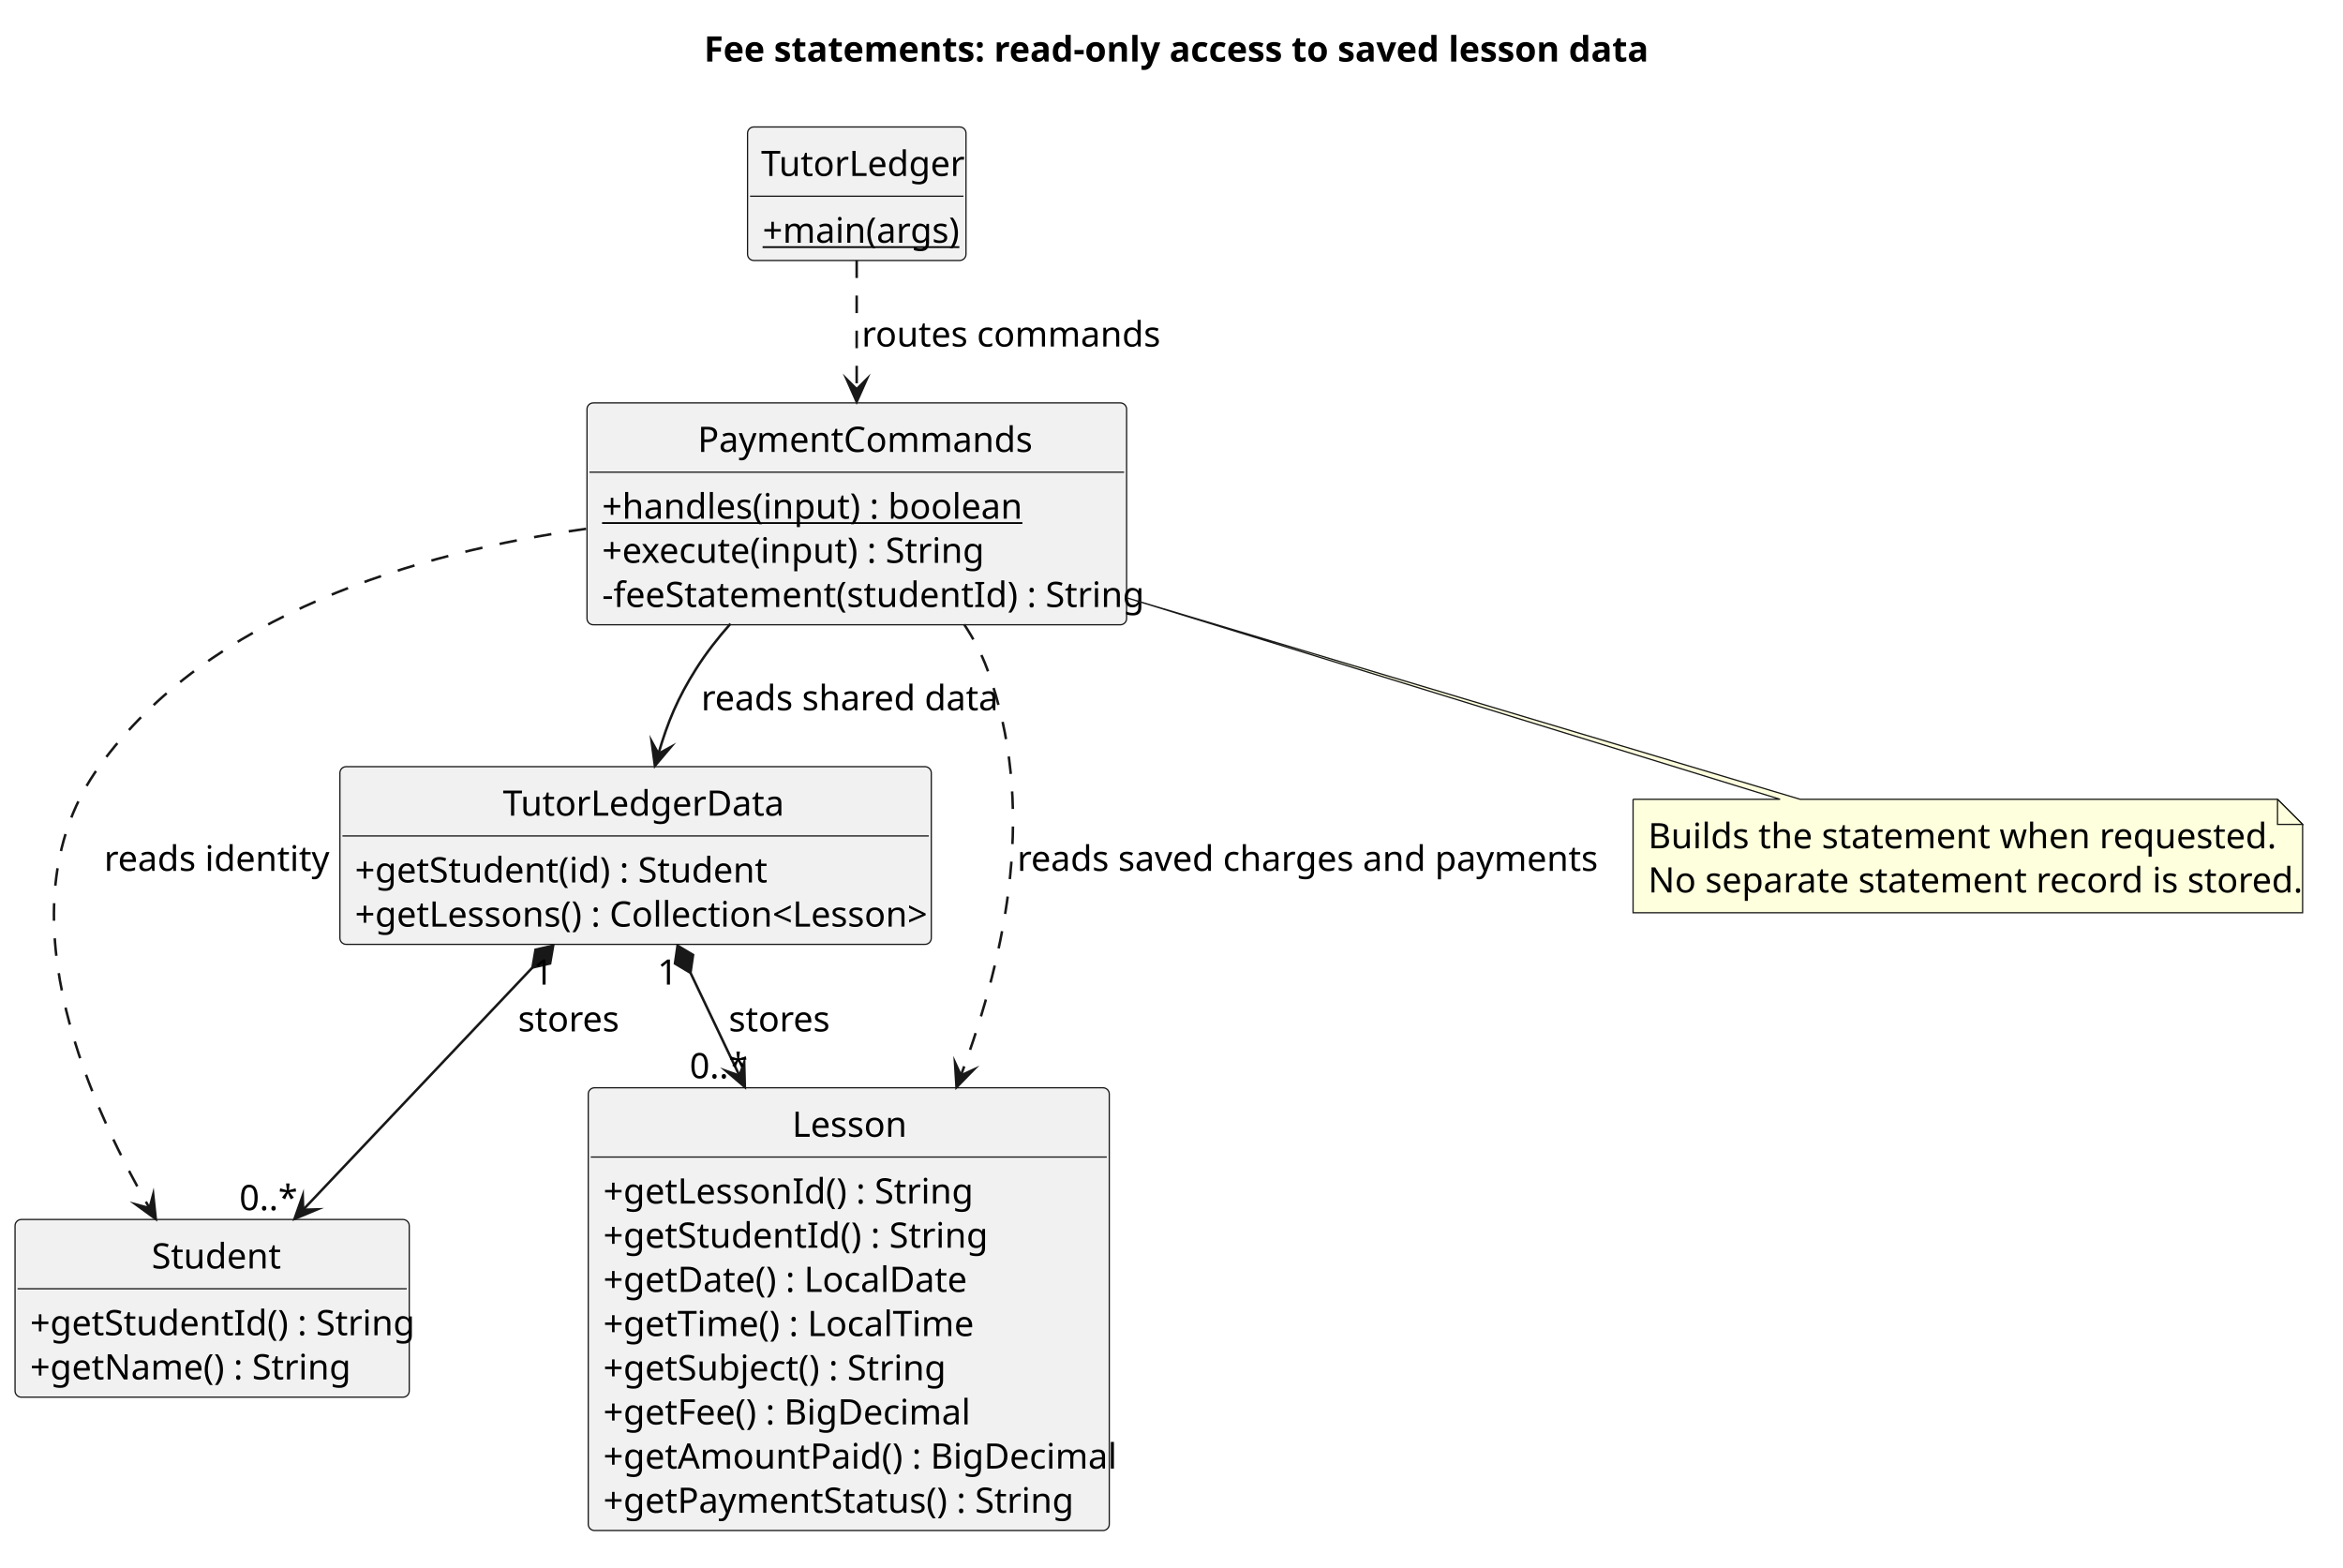
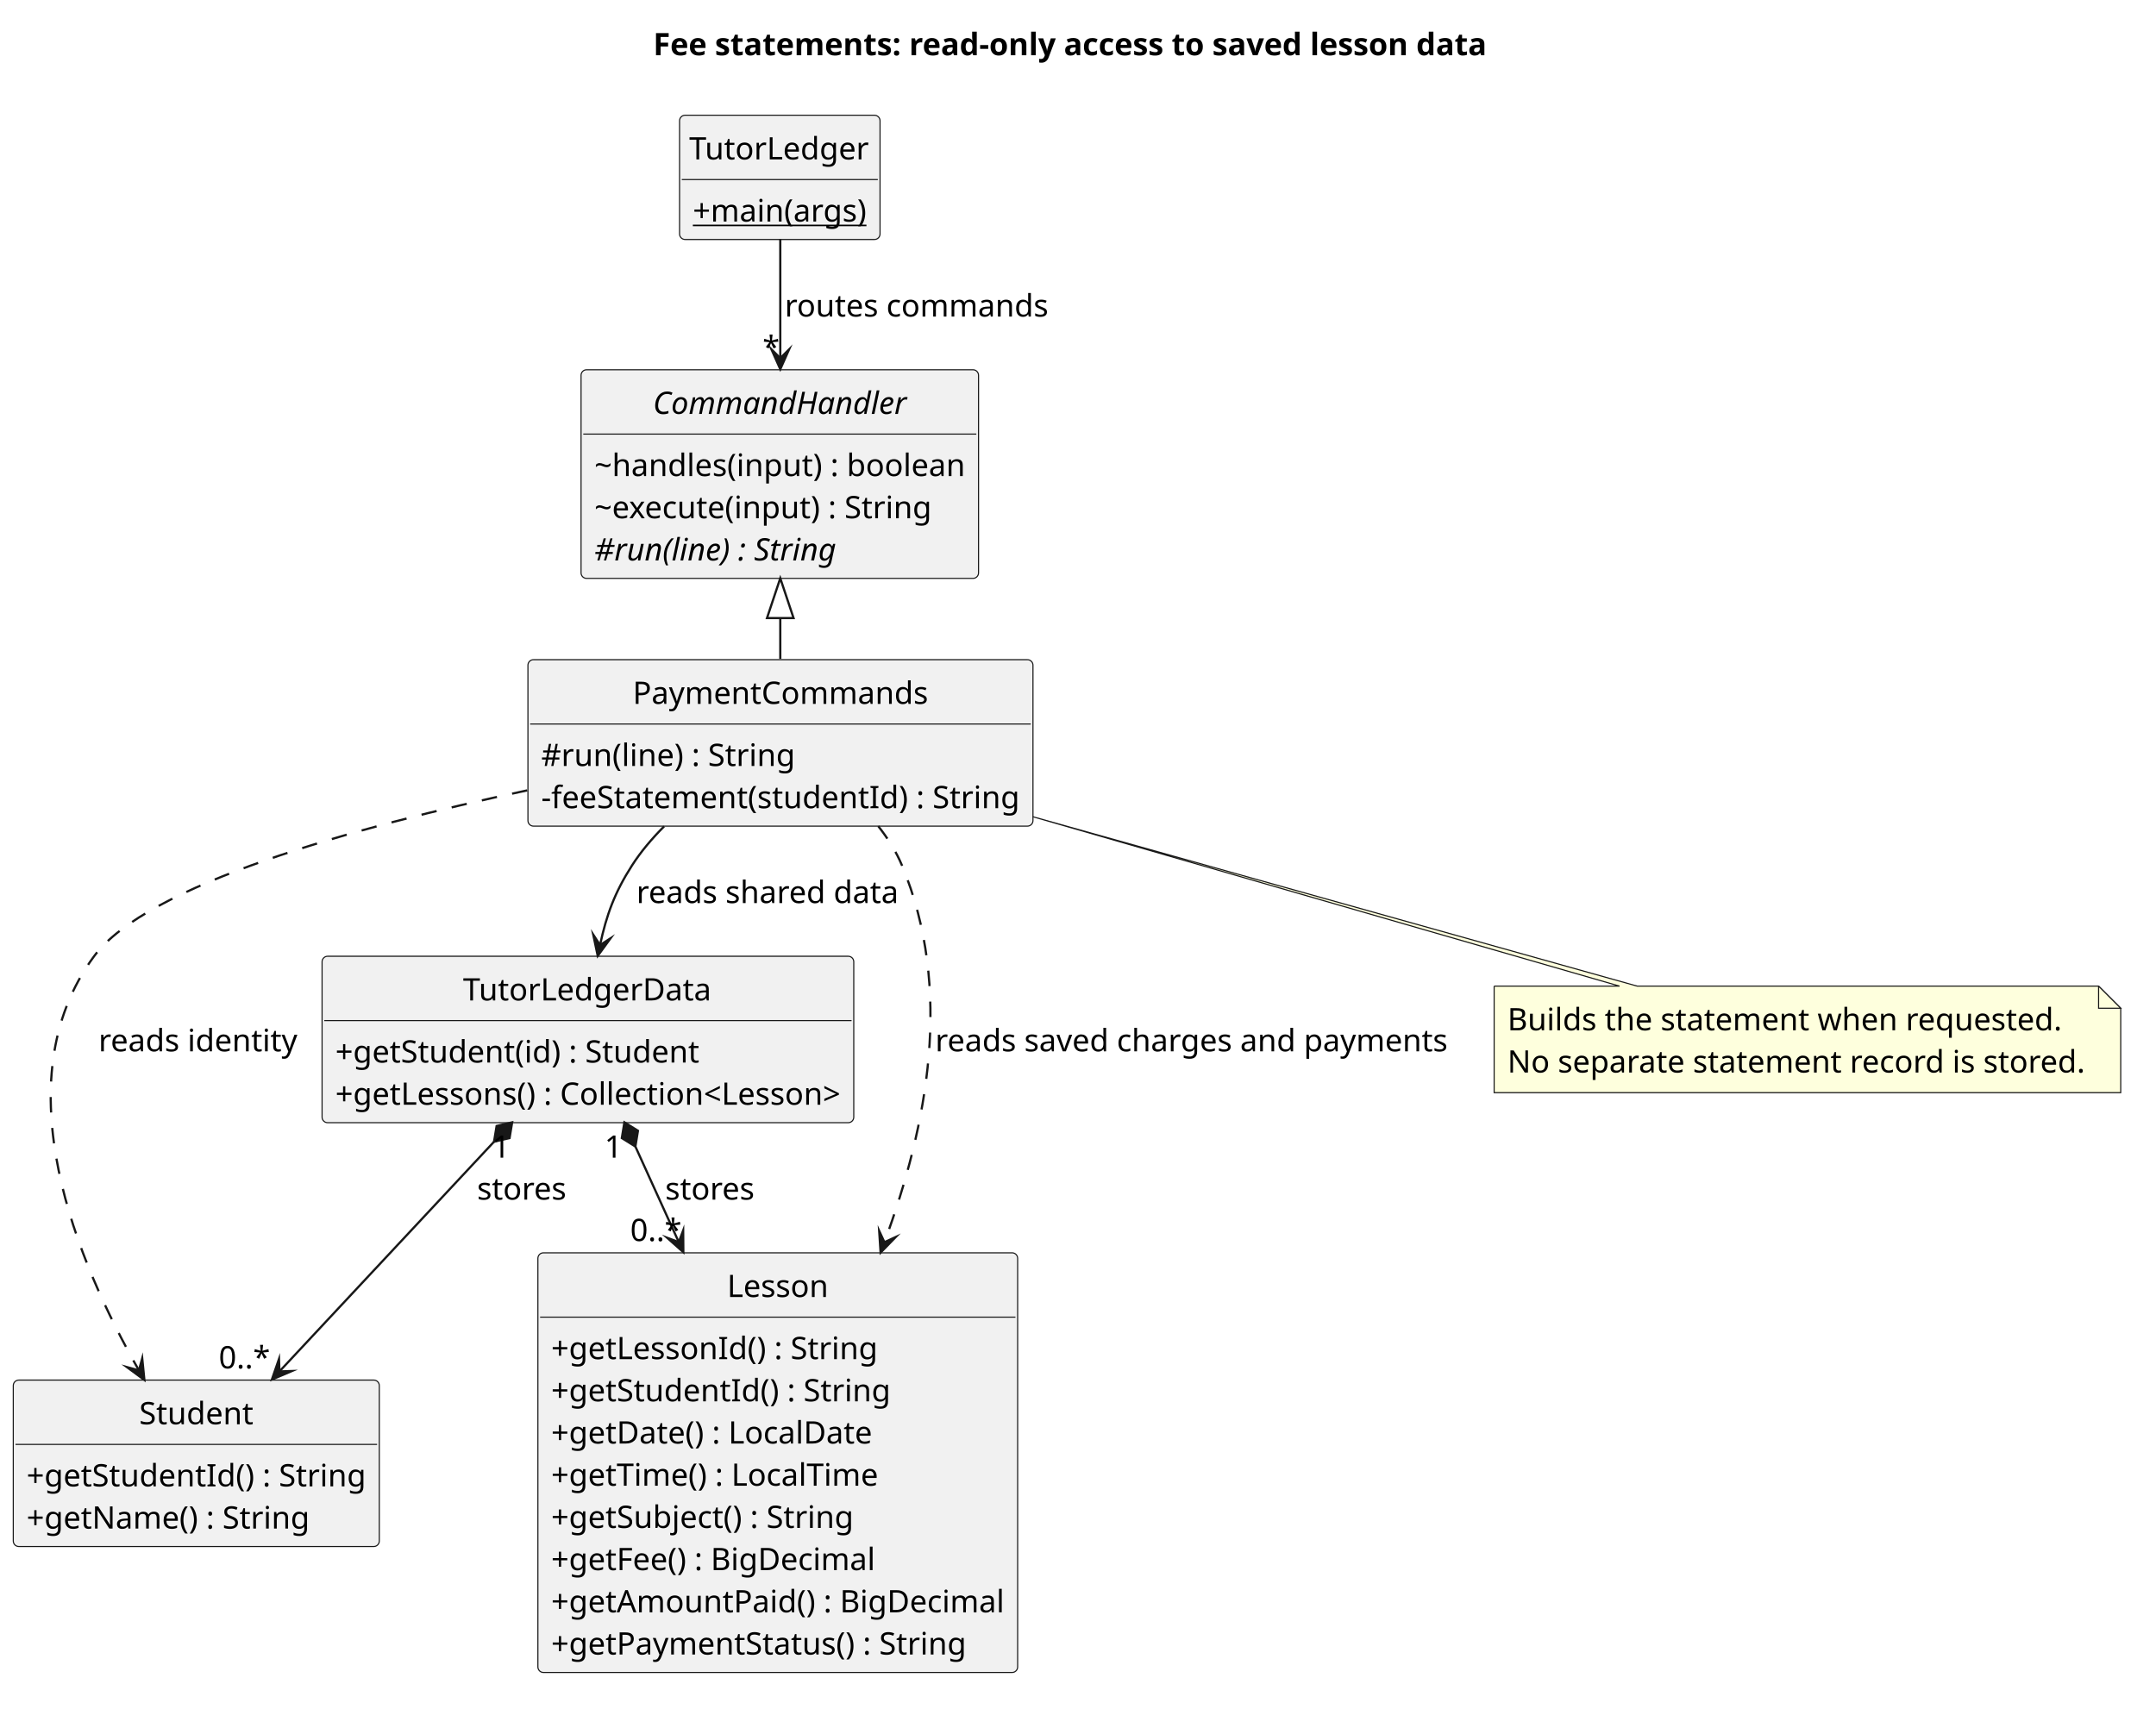
- <svg xmlns="http://www.w3.org/2000/svg" version="1.1" data-diagram-type="CLASS" style="width:934px;height:625px;background:#FFFFFF;" width="934px" height="625px" viewBox="0 0 934 625" zoomAndPan="magnify" preserveAspectRatio="none" contentStyleType="text/css">
+ <svg xmlns="http://www.w3.org/2000/svg" version="1.1" data-diagram-type="CLASS" style="width:974px;height:772px;background:#FFFFFF;" width="974px" height="772px" viewBox="0 0 974 772" zoomAndPan="magnify" preserveAspectRatio="none" contentStyleType="text/css">
  <defs />
  <g font-family="sans-serif" lengthAdjust="spacing">
    <g class="title" data-source-line="8">
-       <text x="280.646" y="24.533" fill="#000" font-size="14" textLength="365.709" font-weight="700">Fee statements: read-only access to saved lesson data</text>
+       <text x="295.089" y="24.966" fill="#000" font-size="14" textLength="376.823" font-weight="700">Fee statements: read-only access to saved lesson data</text>
    </g>
    <g class="entity" data-qualified-name="TutorLedger" id="ent0001" data-source-line="10">
-       <rect x="298" y="50.609" width="87.079" height="53.219" fill="#F1F1F1" style="stroke:#181818;stroke-width:0.5;" rx="2.5" ry="2.5" />
-       <text x="303.405" y="70.143" fill="#000" font-size="14" textLength="76.269">TutorLedger</text>
-       <line x1="299" y1="78.219" x2="384.079" y2="78.219" style="stroke:#181818;stroke-width:0.5;" />
-       <text x="304" y="96.752" fill="#000" font-size="14" textLength="75.079" text-decoration="underline">+main(args)</text>
+       <rect x="307" y="52.068" width="90.568" height="56.136" fill="#F1F1F1" style="stroke:#181818;stroke-width:0.5;" rx="2.5" ry="2.5" />
+       <text x="311.348" y="72.034" fill="#000" font-size="14" textLength="81.872">TutorLedger</text>
+       <line x1="308" y1="81.136" x2="396.568" y2="81.136" style="stroke:#181818;stroke-width:0.5;" />
+       <text x="313" y="100.102" fill="#000" font-size="14" textLength="78.568" text-decoration="underline">+main(args)</text>
    </g>
-     <g class="entity" data-qualified-name="PaymentCommands" id="ent0002" data-source-line="13">
-       <rect x="234" y="160.609" width="215.103" height="88.438" fill="#F1F1F1" style="stroke:#181818;stroke-width:0.5;" rx="2.5" ry="2.5" />
-       <text x="278.138" y="180.143" fill="#000" font-size="14" textLength="126.827">PaymentCommands</text>
-       <line x1="235" y1="188.219" x2="448.103" y2="188.219" style="stroke:#181818;stroke-width:0.5;" />
-       <text x="240" y="206.752" fill="#000" font-size="14" textLength="158.396" text-decoration="underline">+handles(input) : boolean</text>
-       <text x="240" y="224.361" fill="#000" font-size="14" textLength="145.134">+execute(input) : String</text>
-       <text x="240" y="241.971" fill="#000" font-size="14" textLength="203.103">-feeStatement(studentId) : String</text>
+     <g class="entity" data-qualified-name="CommandHandler" id="ent0002" data-source-line="13">
+       <rect x="262.5" y="167.068" width="179.565" height="94.272" fill="#F1F1F1" style="stroke:#181818;stroke-width:0.5;" rx="2.5" ry="2.5" />
+       <text x="294.974" y="187.034" fill="#000" font-size="14" textLength="114.618" font-style="italic">CommandHandler</text>
+       <line x1="263.5" y1="196.136" x2="441.065" y2="196.136" style="stroke:#181818;stroke-width:0.5;" />
+       <text x="268.5" y="215.102" fill="#000" font-size="14" textLength="167.565">~handles(input) : boolean</text>
+       <text x="268.5" y="234.17" fill="#000" font-size="14" textLength="152.935">~execute(input) : String</text>
+       <text x="268.5" y="253.238" fill="#000" font-size="14" textLength="109.242" font-style="italic">#run(line) : String</text>
    </g>
-     <g class="entity" data-qualified-name="TutorLedgerData" id="ent0003" data-source-line="18">
-       <rect x="135.5" y="305.609" width="235.747" height="70.828" fill="#F1F1F1" style="stroke:#181818;stroke-width:0.5;" rx="2.5" ry="2.5" />
-       <text x="200.453" y="325.143" fill="#000" font-size="14" textLength="105.841">TutorLedgerData</text>
-       <line x1="136.5" y1="333.219" x2="370.247" y2="333.219" style="stroke:#181818;stroke-width:0.5;" />
-       <text x="141.5" y="351.752" fill="#000" font-size="14" textLength="156.051">+getStudent(id) : Student</text>
-       <text x="141.5" y="369.361" fill="#000" font-size="14" textLength="223.747">+getLessons() : Collection&lt;Lesson&gt;</text>
+     <g class="entity" data-qualified-name="PaymentCommands" id="ent0003" data-source-line="18">
+       <rect x="238.5" y="298.068" width="228.159" height="75.204" fill="#F1F1F1" style="stroke:#181818;stroke-width:0.5;" rx="2.5" ry="2.5" />
+       <text x="285.842" y="318.034" fill="#000" font-size="14" textLength="133.475">PaymentCommands</text>
+       <line x1="239.5" y1="327.136" x2="465.659" y2="327.136" style="stroke:#181818;stroke-width:0.5;" />
+       <text x="244.5" y="346.102" fill="#000" font-size="14" textLength="114.73">#run(line) : String</text>
+       <text x="244.5" y="365.17" fill="#000" font-size="14" textLength="216.159">-feeStatement(studentId) : String</text>
    </g>
-     <g class="entity" data-qualified-name="Student" id="ent0004" data-source-line="22">
-       <rect x="6" y="486.109" width="157.141" height="70.828" fill="#F1F1F1" style="stroke:#181818;stroke-width:0.5;" rx="2.5" ry="2.5" />
-       <text x="60.439" y="505.643" fill="#000" font-size="14" textLength="48.262">Student</text>
-       <line x1="7" y1="513.719" x2="162.141" y2="513.719" style="stroke:#181818;stroke-width:0.5;" />
-       <text x="12" y="532.252" fill="#000" font-size="14" textLength="145.141">+getStudentId() : String</text>
-       <text x="12" y="549.861" fill="#000" font-size="14" textLength="122.548">+getName() : String</text>
+     <g class="entity" data-qualified-name="TutorLedgerData" id="ent0004" data-source-line="22">
+       <rect x="145.5" y="432.068" width="240.199" height="75.204" fill="#F1F1F1" style="stroke:#181818;stroke-width:0.5;" rx="2.5" ry="2.5" />
+       <text x="209.173" y="452.034" fill="#000" font-size="14" textLength="112.854">TutorLedgerData</text>
+       <line x1="146.5" y1="461.136" x2="384.699" y2="461.136" style="stroke:#181818;stroke-width:0.5;" />
+       <text x="151.5" y="480.102" fill="#000" font-size="14" textLength="164.429">+getStudent(id) : Student</text>
+       <text x="151.5" y="499.17" fill="#000" font-size="14" textLength="228.199">+getLessons() : Collection&lt;Lesson&gt;</text>
    </g>
-     <g class="entity" data-qualified-name="Lesson" id="ent0005" data-source-line="26">
-       <rect x="234.5" y="433.609" width="207.699" height="176.484" fill="#F1F1F1" style="stroke:#181818;stroke-width:0.5;" rx="2.5" ry="2.5" />
-       <text x="315.777" y="453.143" fill="#000" font-size="14" textLength="45.145">Lesson</text>
-       <line x1="235.5" y1="461.219" x2="441.199" y2="461.219" style="stroke:#181818;stroke-width:0.5;" />
-       <text x="240.5" y="479.752" fill="#000" font-size="14" textLength="142.023">+getLessonId() : String</text>
-       <text x="240.5" y="497.361" fill="#000" font-size="14" textLength="145.141">+getStudentId() : String</text>
-       <text x="240.5" y="514.971" fill="#000" font-size="14" textLength="141.244">+getDate() : LocalDate</text>
-       <text x="240.5" y="532.58" fill="#000" font-size="14" textLength="144.32">+getTime() : LocalTime</text>
-       <text x="240.5" y="550.189" fill="#000" font-size="14" textLength="131.899">+getSubject() : String</text>
-       <text x="240.5" y="567.799" fill="#000" font-size="14" textLength="143.555">+getFee() : BigDecimal</text>
-       <text x="240.5" y="585.408" fill="#000" font-size="14" textLength="195.699">+getAmountPaid() : BigDecimal</text>
-       <text x="240.5" y="603.018" fill="#000" font-size="14" textLength="180.141">+getPaymentStatus() : String</text>
+     <g class="entity" data-qualified-name="Student" id="ent0005" data-source-line="26">
+       <rect x="6" y="623.568" width="165.355" height="75.204" fill="#F1F1F1" style="stroke:#181818;stroke-width:0.5;" rx="2.5" ry="2.5" />
+       <text x="62.876" y="643.534" fill="#000" font-size="14" textLength="51.604">Student</text>
+       <line x1="7" y1="652.636" x2="170.355" y2="652.636" style="stroke:#181818;stroke-width:0.5;" />
+       <text x="12" y="671.602" fill="#000" font-size="14" textLength="153.355">+getStudentId() : String</text>
+       <text x="12" y="690.67" fill="#000" font-size="14" textLength="127.876">+getName() : String</text>
    </g>
-     <g class="entity" data-qualified-name="GMN12" id="ent0013" data-source-line="45">
-       <path d="M651,318.609 L651,363.828 A0,0 0 0 0 651,363.828 L917.896,363.828 A0,0 0 0 0 917.896,363.828 L917.896,328.609 L907.896,318.609 L717.593,318.609 L449.021,238.254 L709.593,318.609 L651,318.609 A0,0 0 0 0 651,318.609" style="stroke:#181818;stroke-width:0.5;" fill="#FEFFDD" />
-       <path d="M907.896,318.609 L907.896,328.609 L917.896,328.609 L907.896,318.609" style="stroke:#181818;stroke-width:0.5;" fill="#FEFFDD" />
-       <text x="657" y="338.143" fill="#000" font-size="14" textLength="234.254">Builds the statement when requested.</text>
-       <text x="657" y="355.752" fill="#000" font-size="14" textLength="245.896">No separate statement record is stored.</text>
+     <g class="entity" data-qualified-name="Lesson" id="ent0006" data-source-line="30">
+       <rect x="243" y="566.068" width="216.735" height="189.611" fill="#F1F1F1" style="stroke:#181818;stroke-width:0.5;" rx="2.5" ry="2.5" />
+       <text x="328.485" y="586.034" fill="#000" font-size="14" textLength="45.766">Lesson</text>
+       <line x1="244" y1="595.136" x2="458.735" y2="595.136" style="stroke:#181818;stroke-width:0.5;" />
+       <text x="249" y="614.102" fill="#000" font-size="14" textLength="147.517">+getLessonId() : String</text>
+       <text x="249" y="633.17" fill="#000" font-size="14" textLength="153.355">+getStudentId() : String</text>
+       <text x="249" y="652.238" fill="#000" font-size="14" textLength="145.039">+getDate() : LocalDate</text>
+       <text x="249" y="671.306" fill="#000" font-size="14" textLength="147.755">+getTime() : LocalTime</text>
+       <text x="249" y="690.373" fill="#000" font-size="14" textLength="136.625">+getSubject() : String</text>
+       <text x="249" y="709.441" fill="#000" font-size="14" textLength="146.383">+getFee() : BigDecimal</text>
+       <text x="249" y="728.509" fill="#000" font-size="14" textLength="204.735">+getAmountPaid() : BigDecimal</text>
+       <text x="249" y="747.577" fill="#000" font-size="14" textLength="187.557">+getPaymentStatus() : String</text>
    </g>
-     <g class="link" data-entity-1="ent0001" data-entity-2="ent0002" id="lnk6" data-link-type="dependency">
-       <polygon points="341.5,160.149,345.5,151.149,341.5,155.149,337.5,151.149,341.5,160.149" fill="#181818" style="stroke:#181818;stroke-width:1;stroke-linejoin:miter;stroke-miterlimit:10;" />
-       <path d="M341.5,103.809 C341.5,120.016 341.5,136.36 341.5,155.149" style="stroke:#181818;stroke-width:1;stroke-dasharray:7,7;" fill="none" />
-       <text x="343.5" y="138.143" fill="#000" font-size="14" textLength="111.269">routes commands</text>
+     <g class="entity" data-qualified-name="GMN14" id="ent0015" data-source-line="50">
+       <path d="M675,445.568 L675,493.704 A0,0 0 0 0 675,493.704 L958.065,493.704 A0,0 0 0 0 958.065,493.704 L958.065,455.568 L948.065,445.568 L739.647,445.568 L466.601,369.028 L731.647,445.568 L675,445.568 A0,0 0 0 0 675,445.568" style="stroke:#181818;stroke-width:0.5;" fill="#FEFFDD" />
+       <path d="M948.065,445.568 L948.065,455.568 L958.065,455.568 L948.065,445.568" style="stroke:#181818;stroke-width:0.5;" fill="#FEFFDD" />
+       <text x="681" y="465.534" fill="#000" font-size="14" textLength="250.767">Builds the statement when requested.</text>
+       <text x="681" y="484.602" fill="#000" font-size="14" textLength="262.065">No separate statement record is stored.</text>
    </g>
-     <g class="link" data-entity-1="ent0002" data-entity-2="ent0003" id="lnk7" data-link-type="dependency">
-       <polygon points="261.07,305.263,267.433,297.745,262.471,300.463,259.753,295.502,261.07,305.263" fill="#181818" style="stroke:#181818;stroke-width:1;stroke-linejoin:miter;stroke-miterlimit:10;" />
-       <path d="M291.188,248.637 C286.135,254.337 281.429,260.377 277.5,266.609 C270.126,278.305 266.203,287.688 262.471,300.463" style="stroke:#181818;stroke-width:1;" fill="none" />
-       <text x="279.5" y="283.143" fill="#000" font-size="14" textLength="112.854">reads shared data</text>
+     <g class="link" data-entity-1="ent0001" data-entity-2="ent0002" id="lnk7" data-link-type="dependency">
+       <polygon points="352.5,166.831,356.5,157.831,352.5,161.831,348.5,157.831,352.5,166.831" fill="#181818" style="stroke:#181818;stroke-width:1;stroke-linejoin:miter;stroke-miterlimit:10;" />
+       <path d="M352.5,108.099 C352.5,124.994 352.5,142.198 352.5,161.831" style="stroke:#181818;stroke-width:1;" fill="none" />
+       <text x="354.5" y="143.034" fill="#000" font-size="14" textLength="119.392">routes commands</text>
+       <text x="344.5" y="161.797" fill="#000" font-size="14">*</text>
    </g>
-     <g class="link" data-entity-1="ent0003" data-entity-2="ent0004" id="lnk8" data-link-type="composition">
-       <polygon points="220.514,376.95,213.484,378.557,212.264,385.664,219.293,384.057,220.514,376.95" fill="#181818" style="stroke:#181818;stroke-width:1;stroke-linejoin:miter;stroke-miterlimit:10;" />
-       <polygon points="117.403,485.857,126.495,482.071,120.84,482.226,120.686,476.571,117.403,485.857" fill="#181818" style="stroke:#181818;stroke-width:1;stroke-linejoin:miter;stroke-miterlimit:10;" />
-       <path d="M212.264,385.664 C182.485,417.116 150.593,450.801 120.84,482.226" style="stroke:#181818;stroke-width:1;" fill="none" />
-       <text x="206.5" y="411.143" fill="#000" font-size="14" textLength="38.124">stores</text>
-       <text x="95.403" y="482.39" fill="#000" font-size="14" textLength="21.014">0..*</text>
-       <text x="212.514" y="392.483" fill="#000" font-size="14">1</text>
+     <g class="link" data-entity-1="ent0002" data-entity-2="ent0003" id="lnk8" data-link-type="extension">
+       <polygon points="352.5,261.27,346.5,279.27,358.5,279.27,352.5,261.27" fill="none" style="stroke:#181818;stroke-width:1;stroke-linejoin:miter;stroke-miterlimit:10;" />
+       <path d="M352.5,279.27 C352.5,291.355 352.5,286.22 352.5,297.744" style="stroke:#181818;stroke-width:1;" fill="none" />
    </g>
-     <g class="link" data-entity-1="ent0003" data-entity-2="ent0005" id="lnk9" data-link-type="composition">
-       <polygon points="270.091,376.95,269.059,384.087,275.25,387.784,276.282,380.647,270.091,376.95" fill="#181818" style="stroke:#181818;stroke-width:1;stroke-linejoin:miter;stroke-miterlimit:10;" />
-       <polygon points="296.918,433.288,296.66,423.442,294.769,428.773,289.437,426.882,296.918,433.288" fill="#181818" style="stroke:#181818;stroke-width:1;stroke-linejoin:miter;stroke-miterlimit:10;" />
-       <path d="M275.25,387.784 C282.98,404.017 285.251,408.786 294.769,428.773" style="stroke:#181818;stroke-width:1;" fill="none" />
-       <text x="290.5" y="411.143" fill="#000" font-size="14" textLength="38.124">stores</text>
-       <text x="274.918" y="429.821" fill="#000" font-size="14" textLength="21.014">0..*</text>
-       <text x="262.091" y="392.483" fill="#000" font-size="14">1</text>
+     <g class="link" data-entity-1="ent0003" data-entity-2="ent0004" id="lnk9" data-link-type="dependency">
+       <polygon points="270.029,431.913,275.82,423.947,271.073,427.023,267.997,422.276,270.029,431.913" fill="#181818" style="stroke:#181818;stroke-width:1;stroke-linejoin:miter;stroke-miterlimit:10;" />
+       <path d="M300.031,373.384 C294.569,378.832 289.547,384.757 285.5,391.068 C277.699,403.233 273.979,413.415 271.073,427.023" style="stroke:#181818;stroke-width:1;" fill="none" />
+       <text x="287.5" y="408.034" fill="#000" font-size="14" textLength="119">reads shared data</text>
    </g>
-     <g class="link" data-entity-1="ent0002" data-entity-2="ent0004" id="lnk10" data-link-type="dependency">
-       <polygon points="62.1,485.906,61.068,476.111,59.601,481.575,54.138,480.109,62.1,485.906" fill="#181818" style="stroke:#181818;stroke-width:1;stroke-linejoin:miter;stroke-miterlimit:10;" />
-       <path d="M233.628,210.79 C165.964,220.301 83.48,244.718 39.5,305.609 C0.425,359.71 33.303,435.983 59.601,481.575" style="stroke:#181818;stroke-width:1;stroke-dasharray:7,7;" fill="none" />
-       <text x="41.5" y="347.143" fill="#000" font-size="14" textLength="83.269">reads identity</text>
+     <g class="link" data-entity-1="ent0004" data-entity-2="ent0005" id="lnk10" data-link-type="composition">
+       <polygon points="231.373,507.105,224.354,508.76,223.182,515.875,230.2,514.221,231.373,507.105" fill="#181818" style="stroke:#181818;stroke-width:1;stroke-linejoin:miter;stroke-miterlimit:10;" />
+       <polygon points="122.824,623.32,131.891,619.473,126.237,619.666,126.044,614.012,122.824,623.32" fill="#181818" style="stroke:#181818;stroke-width:1;stroke-linejoin:miter;stroke-miterlimit:10;" />
+       <path d="M223.182,515.875 C191.939,549.324 157.541,586.151 126.237,619.666" style="stroke:#181818;stroke-width:1;" fill="none" />
+       <text x="215.5" y="542.034" fill="#000" font-size="14" textLength="40.614">stores</text>
+       <text x="98.824" y="618.286" fill="#000" font-size="14" textLength="23.226">0..*</text>
+       <text x="222.373" y="523.071" fill="#000" font-size="14">1</text>
    </g>
-     <g class="link" data-entity-1="ent0002" data-entity-2="ent0005" id="lnk11" data-link-type="dependency">
-       <polygon points="381.302,433.374,388.194,426.338,383.048,428.689,380.698,423.544,381.302,433.374" fill="#181818" style="stroke:#181818;stroke-width:1;stroke-linejoin:miter;stroke-miterlimit:10;" />
-       <path d="M384.365,248.924 C388.056,254.532 391.239,260.472 393.5,266.609 C413.347,320.484 401.62,378.873 383.048,428.689" style="stroke:#181818;stroke-width:1;stroke-dasharray:7,7;" fill="none" />
-       <text x="405.5" y="347.143" fill="#000" font-size="14" textLength="221.799">reads saved charges and payments</text>
+     <g class="link" data-entity-1="ent0004" data-entity-2="ent0006" id="lnk11" data-link-type="composition">
+       <polygon points="282.082,507.105,280.919,514.222,287.041,518.033,288.204,510.916,282.082,507.105" fill="#181818" style="stroke:#181818;stroke-width:1;stroke-linejoin:miter;stroke-miterlimit:10;" />
+       <polygon points="308.713,565.786,308.636,555.938,306.646,561.233,301.351,559.244,308.713,565.786" fill="#181818" style="stroke:#181818;stroke-width:1;stroke-linejoin:miter;stroke-miterlimit:10;" />
+       <path d="M287.041,518.033 C294.704,534.918 297.169,540.351 306.646,561.233" style="stroke:#181818;stroke-width:1;" fill="none" />
+       <text x="300.5" y="542.034" fill="#000" font-size="14" textLength="40.614">stores</text>
+       <text x="284.713" y="560.752" fill="#000" font-size="14" textLength="23.226">0..*</text>
+       <text x="273.082" y="523.071" fill="#000" font-size="14">1</text>
+     </g>
+     <g class="link" data-entity-1="ent0003" data-entity-2="ent0005" id="lnk12" data-link-type="dependency">
+       <polygon points="65.228,623.525,64.252,613.724,62.755,619.179,57.299,617.682,65.228,623.525" fill="#181818" style="stroke:#181818;stroke-width:1;stroke-linejoin:miter;stroke-miterlimit:10;" />
+       <path d="M238.19,357.116 C160.014,373.763 66.374,399.731 42.5,432.068 C0.407,489.081 35.172,570.733 62.755,619.179" style="stroke:#181818;stroke-width:1;stroke-dasharray:7,7;" fill="none" />
+       <text x="44.5" y="475.034" fill="#000" font-size="14" textLength="90.118">reads identity</text>
+     </g>
+     <g class="link" data-entity-1="ent0003" data-entity-2="ent0006" id="lnk13" data-link-type="dependency">
+       <polygon points="397.818,565.962,404.685,558.902,399.548,561.271,397.18,556.134,397.818,565.962" fill="#181818" style="stroke:#181818;stroke-width:1;stroke-linejoin:miter;stroke-miterlimit:10;" />
+       <path d="M396.746,373.268 C401.092,378.771 404.862,384.74 407.5,391.068 C430.72,446.765 419.049,508.41 399.548,561.271" style="stroke:#181818;stroke-width:1;stroke-dasharray:7,7;" fill="none" />
+       <text x="422.5" y="475.034" fill="#000" font-size="14" textLength="231.923">reads saved charges and payments</text>
    </g>
  </g>
</svg>
